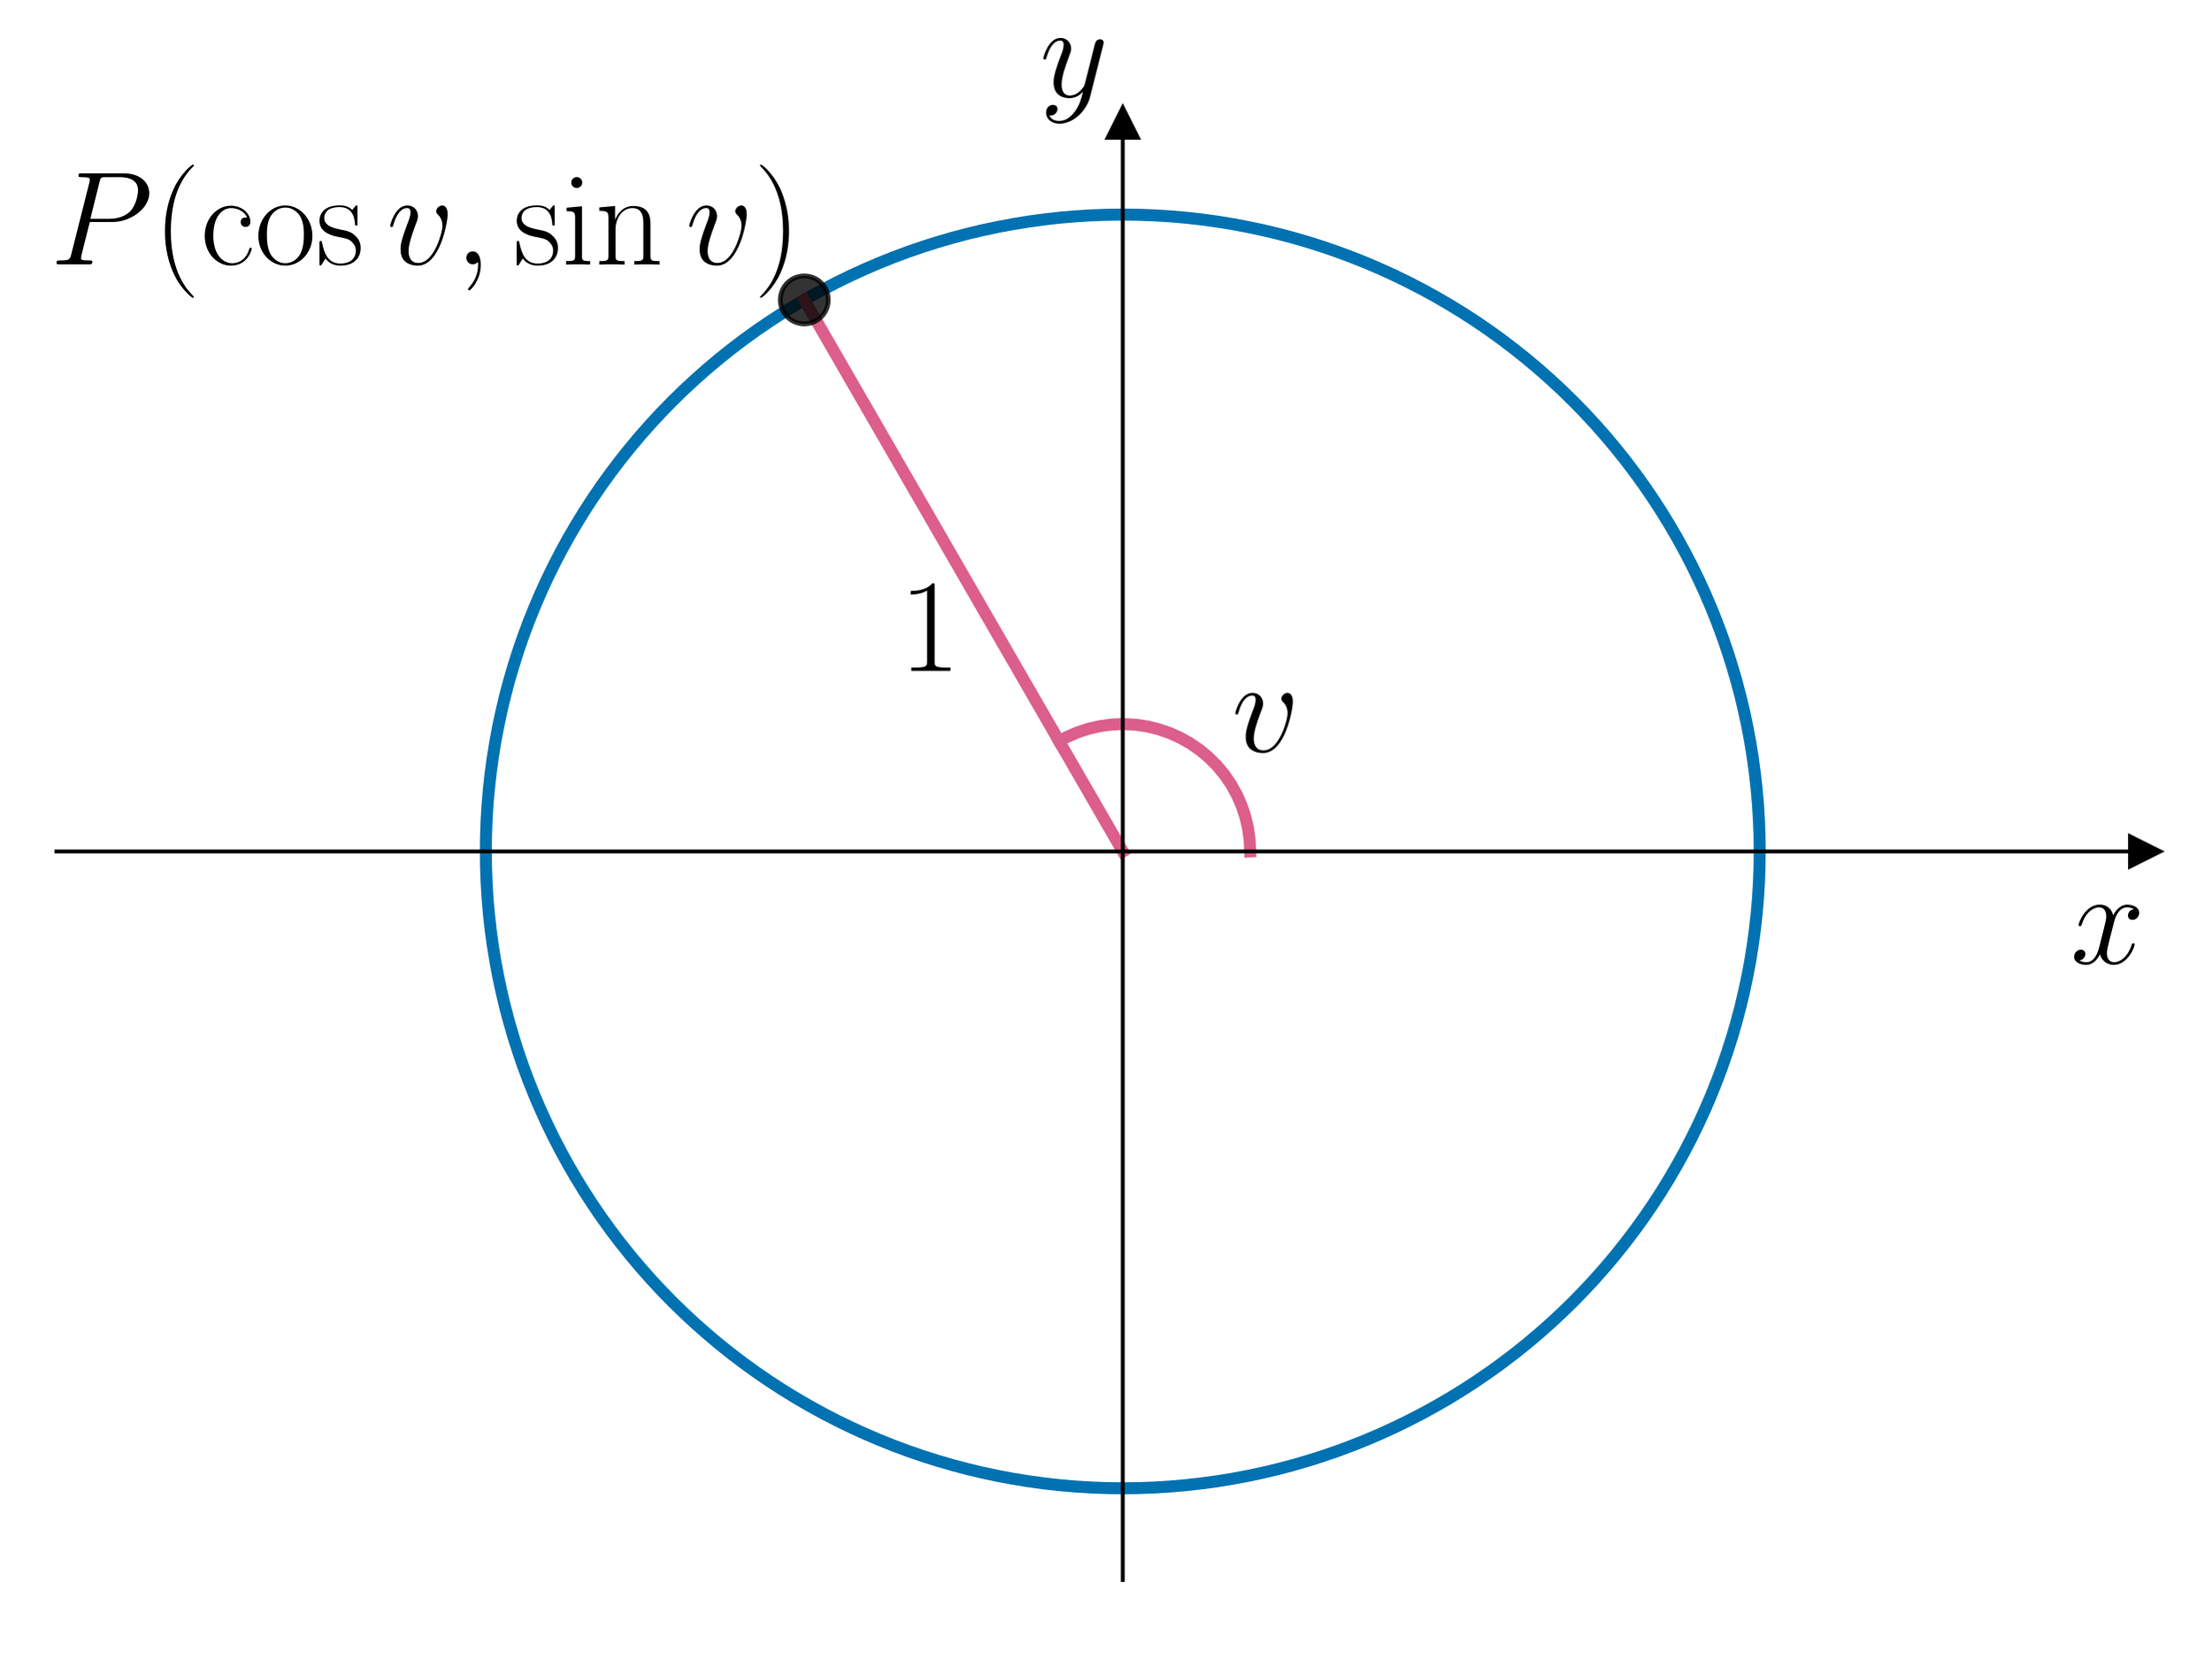
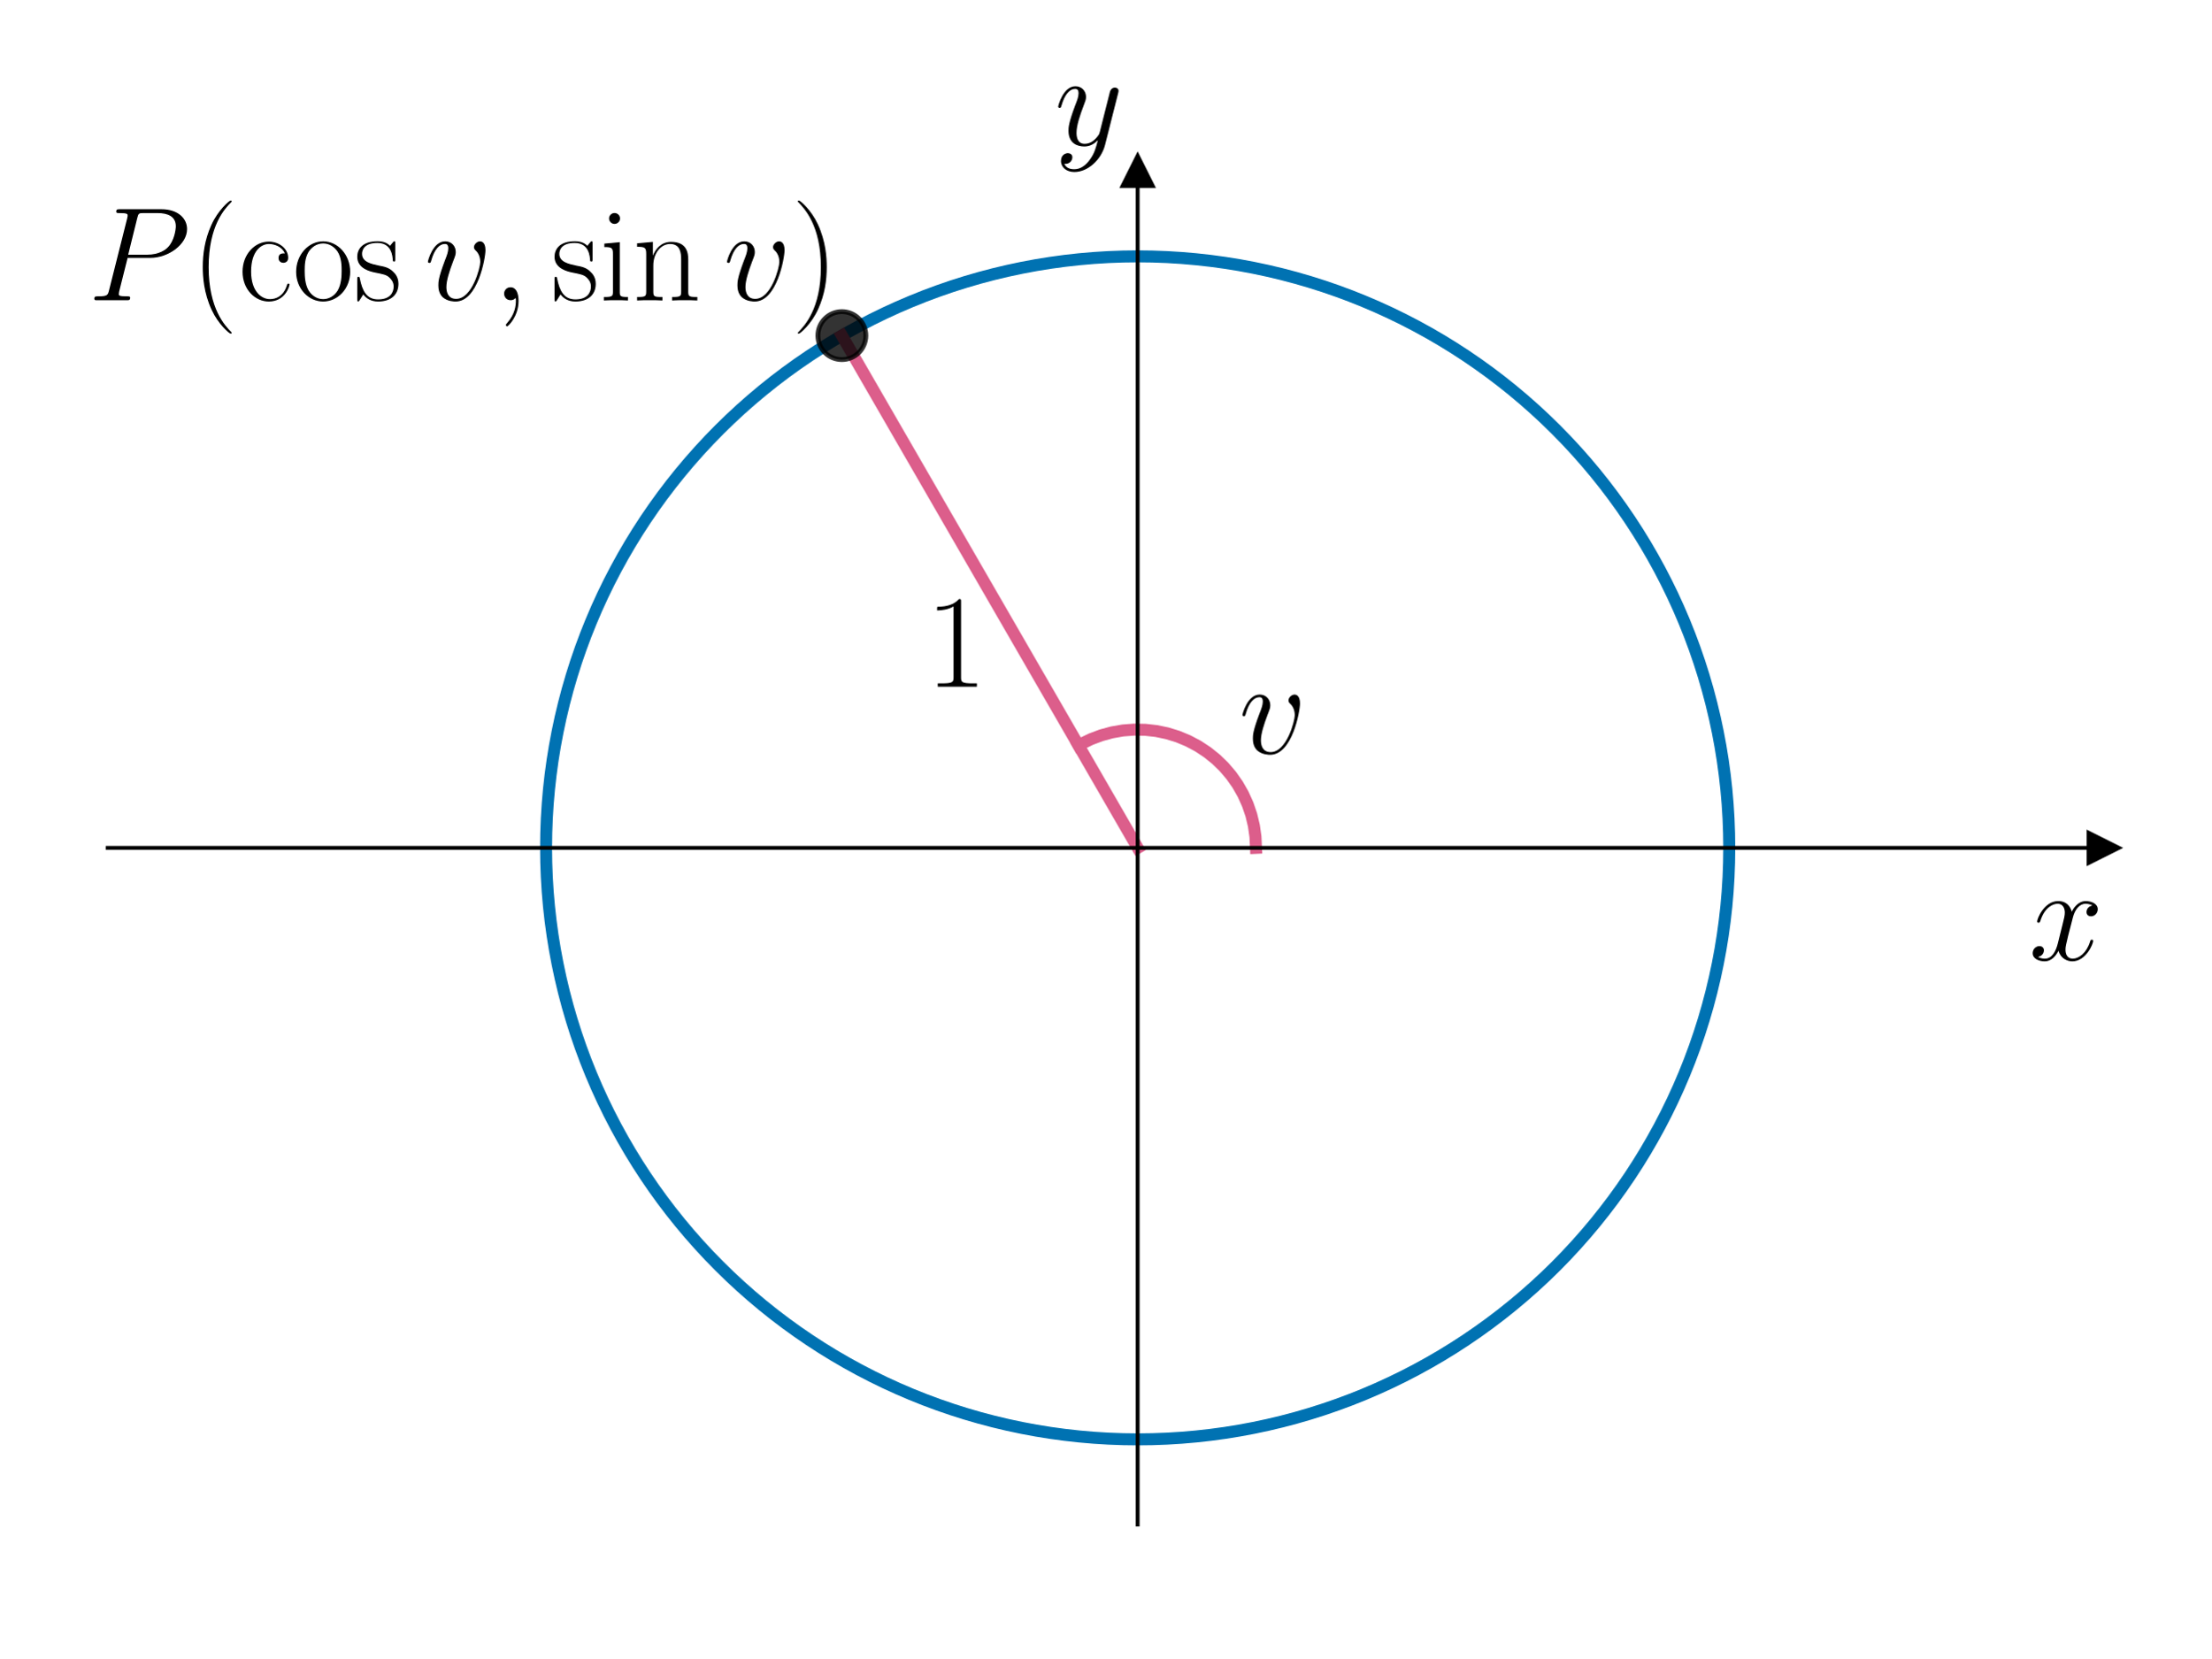
<svg xmlns="http://www.w3.org/2000/svg" xmlns:xlink="http://www.w3.org/1999/xlink" width="460.8pt" height="345.6pt" viewBox="0 0 460.8 345.6" version="1.1">
  <defs>
    <style type="text/css">*{stroke-linejoin: round; stroke-linecap: butt}</style>
  </defs>
  <g id="figure_1">
    <g id="patch_1">
      <path d="M 0 345.6  L 460.8 345.6  L 460.8 0  L 0 0  L 0 345.6  z " style="fill: none" />
    </g>
    <g id="axes_1">
      <g id="patch_2">
-         <path d="M 11.748 329.323  L 447 329.323  L 447 25.605  L 11.748 25.605  L 11.748 329.323  z " style="fill: none" />
+         <path d="M 22.439 317.764  L 438.36 317.764  L 438.36 35.676  L 22.439 35.676  L 22.439 317.764  z " style="fill: none" />
      </g>
      <g id="patch_3">
-         <path d="M 233.987 310.208  C 269.191 310.208 302.958 296.222 327.851 271.328  C 352.744 246.435 366.731 212.668 366.731 177.464  C 366.731 142.26 352.744 108.493 327.851 83.6  C 302.958 58.707 269.191 44.72 233.987 44.72  C 198.783 44.72 165.016 58.707 140.123 83.6  C 115.229 108.493 101.243 142.26 101.243 177.464  C 101.243 212.668 115.229 246.435 140.123 271.328  C 165.016 296.222 198.783 310.208 233.987 310.208  L 233.987 310.208  z " clip-path="url(#pb9a7bf8eeb)" style="fill: none; stroke: #0072b2; stroke-width: 2.5; stroke-linejoin: miter" />
+         <path d="M 237.092 300.01  C 269.789 300.01 301.151 287.019 324.272 263.899  C 347.392 240.779 360.383 209.417 360.383 176.72  C 360.383 144.023 347.392 112.661 324.272 89.54  C 301.151 66.42 269.789 53.429 237.092 53.429  C 204.395 53.429 173.033 66.42 149.913 89.54  C 126.792 112.661 113.802 144.023 113.802 176.72  C 113.802 209.417 126.792 240.779 149.913 263.899  C 173.033 287.019 204.395 300.01 237.092 300.01  L 237.092 300.01  z " clip-path="url(#p21efc2e70c)" style="fill: none; stroke: #0072b2; stroke-width: 2.5; stroke-linejoin: miter" />
      </g>
      <g id="matplotlib.axis_1">
        <g id="text_1">
-           <g transform="translate(431.4785 200.8359) scale(0.28 -0.28)">
+           <g transform="translate(422.8385 200.0916) scale(0.28 -0.28)">
            <defs>
              <path id="CMMI12-78" d="M 3034 2606  C 2829 2567 2752 2414 2752 2293  C 2752 2139 2874 2088 2963 2088  C 3155 2088 3290 2254 3290 2427  C 3290 2695 2982 2816 2714 2816  C 2323 2816 2106 2433 2048 2312  C 1901 2816 1504 2816 1389 2816  C 736 2816 390 1980 390 1839  C 390 1814 416 1782 461 1782  C 512 1782 525 1820 538 1846  C 755 2555 1184 2689 1370 2689  C 1658 2689 1715 2420 1715 2267  C 1715 2127 1677 1980 1600 1673  L 1382 798  C 1286 415 1101 64 762 64  C 730 64 570 64 435 147  C 666 192 717 383 717 460  C 717 588 621 664 499 664  C 346 664 179 530 179 326  C 179 57 480 -64 755 -64  C 1062 -64 1280 179 1414 441  C 1517 64 1837 -64 2074 -64  C 2726 -64 3072 773 3072 913  C 3072 945 3046 971 3008 971  C 2950 971 2944 939 2925 888  C 2752 326 2381 64 2093 64  C 1869 64 1747 230 1747 492  C 1747 632 1773 734 1875 1156  L 2099 2024  C 2195 2408 2413 2689 2707 2689  C 2720 2689 2899 2689 3034 2606  z " transform="scale(0.015625)" />
            </defs>
            <use xlink:href="#CMMI12-78" transform="scale(0.996264)" />
          </g>
        </g>
      </g>
      <g id="matplotlib.axis_2">
        <g id="text_2">
-           <g transform="translate(216.6689 20.17894) scale(0.28 -0.28)">
+           <g transform="translate(219.7742 30.24971) scale(0.28 -0.28)">
            <defs>
              <path id="CMMI12-79" d="M 1683 -700  C 1510 -939 1261 -1152 947 -1152  C 870 -1152 563 -1152 467 -889  C 486 -895 518 -895 531 -895  C 723 -895 851 -729 851 -582  C 851 -435 730 -384 634 -384  C 531 -384 307 -458 307 -759  C 307 -1071 582 -1286 947 -1286  C 1587 -1286 2234 -700 2413 6  L 3040 2485  C 3046 2517 3059 2556 3059 2594  C 3059 2689 2982 2753 2886 2753  C 2829 2753 2694 2727 2643 2535  L 2170 658  C 2138 543 2138 530 2086 460  C 1958 281 1747 64 1440 64  C 1082 64 1050 415 1050 588  C 1050 952 1222 1443 1395 1903  C 1466 2088 1504 2178 1504 2305  C 1504 2574 1312 2816 998 2816  C 410 2816 173 1890 173 1839  C 173 1814 198 1782 243 1782  C 301 1782 307 1807 333 1897  C 486 2433 730 2689 979 2689  C 1037 2689 1146 2689 1146 2478  C 1146 2312 1075 2127 979 1884  C 666 1047 666 837 666 683  C 666 77 1101 -64 1421 -64  C 1606 -64 1837 -6 2061 230  L 2067 224  C 1971 -147 1907 -392 1683 -700  z " transform="scale(0.015625)" />
            </defs>
            <use xlink:href="#CMMI12-79" transform="scale(0.996264)" />
          </g>
        </g>
      </g>
      <g id="line2d_1">
        <defs>
-           <path id="m87aeca2286" d="M 3 0  L -3 -3  L -3 3  z " style="stroke: #000000; stroke-linejoin: miter" />
+           <path id="mb1ea0300bb" d="M 3 0  L -3 -3  L -3 3  z " style="stroke: #000000; stroke-linejoin: miter" />
        </defs>
        <g>
-           <use xlink:href="#m87aeca2286" x="447" y="177.464" style="stroke: #000000; stroke-linejoin: miter" />
+           <use xlink:href="#mb1ea0300bb" x="438.36" y="176.72" style="stroke: #000000; stroke-linejoin: miter" />
        </g>
      </g>
      <g id="line2d_2">
        <defs>
-           <path id="md19fb69c3f" d="M 0 -3  L -3 3  L 3 3  z " style="stroke: #000000; stroke-linejoin: miter" />
+           <path id="me674a466b4" d="M 0 -3  L -3 3  L 3 3  z " style="stroke: #000000; stroke-linejoin: miter" />
        </defs>
        <g>
-           <use xlink:href="#md19fb69c3f" x="233.987" y="25.605" style="stroke: #000000; stroke-linejoin: miter" />
+           <use xlink:href="#me674a466b4" x="237.092" y="35.676" style="stroke: #000000; stroke-linejoin: miter" />
        </g>
      </g>
      <g id="line2d_3">
-         <path d="M 260.536 177.464  L 260.423 175.022  L 260.086 172.6  L 259.528 170.219  L 258.753 167.9  L 257.768 165.663  L 256.582 163.525  L 255.204 161.505  L 253.645 159.621  L 251.92 157.888  L 250.043 156.321  L 248.03 154.934  L 245.898 153.737  L 243.665 152.742  L 241.349 151.957  L 238.971 151.387  L 236.551 151.039  L 234.109 150.916  L 231.666 151.017  L 229.243 151.343  L 226.86 151.89  L 224.537 152.654  L 222.295 153.628  L 220.712 154.472  L 220.712 154.472  " clip-path="url(#pb9a7bf8eeb)" style="fill: none; stroke: #dc5e8b; stroke-width: 2.5; stroke-linecap: square" />
+         <path d="M 261.75 176.72  L 261.641 174.401  L 261.314 172.103  L 260.773 169.845  L 260.021 167.649  L 259.067 165.533  L 257.917 163.516  L 256.583 161.616  L 255.077 159.85  L 253.411 158.234  L 251.6 156.781  L 249.661 155.505  L 247.61 154.418  L 245.466 153.527  L 243.248 152.843  L 240.976 152.369  L 238.669 152.112  L 236.348 152.073  L 234.033 152.252  L 231.746 152.648  L 229.506 153.258  L 227.333 154.075  L 225.247 155.093  L 224.763 155.365  L 224.763 155.365  " clip-path="url(#p21efc2e70c)" style="fill: none; stroke: #dc5e8b; stroke-width: 2.5; stroke-linecap: square" />
      </g>
      <g id="line2d_4">
-         <path d="M 233.987 177.464  L 167.615 62.504  " clip-path="url(#pb9a7bf8eeb)" style="fill: none; stroke: #dc5e8b; stroke-width: 2.5; stroke-linecap: square" />
+         <path d="M 237.092 176.72  L 175.447 69.947  " clip-path="url(#p21efc2e70c)" style="fill: none; stroke: #dc5e8b; stroke-width: 2.5; stroke-linecap: square" />
      </g>
      <g id="line2d_5">
        <defs>
-           <path id="m53d309b5e4" d="M 0 5  C 1.326 5 2.598 4.473 3.536 3.536  C 4.473 2.598 5 1.326 5 0  C 5 -1.326 4.473 -2.598 3.536 -3.536  C 2.598 -4.473 1.326 -5 0 -5  C -1.326 -5 -2.598 -4.473 -3.536 -3.536  C -4.473 -2.598 -5 -1.326 -5 0  C -5 1.326 -4.473 2.598 -3.536 3.536  C -2.598 4.473 -1.326 5 0 5  z " style="stroke: #000000; stroke-opacity: 0.8" />
+           <path id="mf1e0b24a2e" d="M 0 5  C 1.326 5 2.598 4.473 3.536 3.536  C 4.473 2.598 5 1.326 5 0  C 5 -1.326 4.473 -2.598 3.536 -3.536  C 2.598 -4.473 1.326 -5 0 -5  C -1.326 -5 -2.598 -4.473 -3.536 -3.536  C -4.473 -2.598 -5 -1.326 -5 0  C -5 1.326 -4.473 2.598 -3.536 3.536  C -2.598 4.473 -1.326 5 0 5  z " style="stroke: #000000; stroke-opacity: 0.8" />
        </defs>
-         <g clip-path="url(#pb9a7bf8eeb)">
-           <use xlink:href="#m53d309b5e4" x="167.615" y="62.504" style="fill-opacity: 0.8; stroke: #000000; stroke-opacity: 0.8" />
+         <g clip-path="url(#p21efc2e70c)">
+           <use xlink:href="#mf1e0b24a2e" x="175.447" y="69.947" style="fill-opacity: 0.8; stroke: #000000; stroke-opacity: 0.8" />
        </g>
      </g>
      <g id="patch_4">
-         <path d="M 233.987 329.323  L 233.987 25.605  " style="fill: none; stroke: #000000; stroke-width: 0.8; stroke-linejoin: miter; stroke-linecap: square" />
+         <path d="M 237.092 317.764  L 237.092 35.676  " style="fill: none; stroke: #000000; stroke-width: 0.8; stroke-linejoin: miter; stroke-linecap: square" />
      </g>
      <g id="patch_5">
-         <path d="M 447 329.323  L 447 25.605  " style="fill: none" />
+         <path d="M 438.36 317.764  L 438.36 35.676  " style="fill: none" />
      </g>
      <g id="patch_6">
-         <path d="M 11.748 177.464  L 447 177.464  " style="fill: none; stroke: #000000; stroke-width: 0.8; stroke-linejoin: miter; stroke-linecap: square" />
+         <path d="M 22.439 176.72  L 438.36 176.72  " style="fill: none; stroke: #000000; stroke-width: 0.8; stroke-linejoin: miter; stroke-linecap: square" />
      </g>
      <g id="patch_7">
-         <path d="M 11.748 25.605  L 447 25.605  " style="fill: none" />
+         <path d="M 22.439 35.676  L 438.36 35.676  " style="fill: none" />
      </g>
      <g id="text_3">
-         <g transform="translate(10.46202 55.08496) scale(0.28 -0.28)">
+         <g transform="translate(18.34105 62.56842) scale(0.28 -0.28)">
          <defs>
            <path id="CMMI12-50" d="M 1894 2023  L 2970 2023  C 3853 2023 4736 2673 4736 3401  C 4736 3898 4314 4352 3507 4352  L 1530 4352  C 1408 4352 1350 4352 1350 4231  C 1350 4167 1408 4167 1504 4167  C 1894 4167 1894 4116 1894 4046  C 1894 4034 1894 3995 1869 3899  L 1005 472  C 947 249 934 185 486 185  C 365 185 301 185 301 70  C 301 0 358 0 397 0  C 518 0 646 0 768 0  L 1517 0  C 1638 0 1773 0 1894 0  C 1946 0 2016 0 2016 121  C 2016 185 1958 185 1862 185  C 1478 185 1472 230 1472 293  C 1472 325 1478 369 1485 401  L 1894 2023  z M 2355 3930  C 2413 4167 2438 4167 2688 4167  L 3322 4167  C 3802 4167 4198 4013 4198 3535  C 4198 3369 4115 2827 3821 2534  C 3712 2419 3405 2176 2822 2176  L 1920 2176  L 2355 3930  z " transform="scale(0.015625)" />
            <path id="CMR17-28" d="M 1958 -1561  C 1958 -1555 1958 -1542 1939 -1523  C 1645 -1224 858 -407 858 1581  C 858 3569 1632 4379 1946 4697  C 1946 4704 1958 4717 1958 4736  C 1958 4755 1939 4768 1914 4768  C 1843 4768 1299 4296 986 3594  C 666 2887 576 2199 576 1588  C 576 1128 621 351 1005 -471  C 1312 -1135 1837 -1600 1914 -1600  C 1946 -1600 1958 -1587 1958 -1561  z " transform="scale(0.015625)" />
            <path id="CMR17-63" d="M 2234 2240  C 2112 2240 1933 2240 1933 2017  C 1933 1838 2080 1787 2163 1787  C 2208 1787 2394 1807 2394 2024  C 2394 2467 1958 2803 1466 2803  C 787 2803 211 2178 211 1363  C 211 516 813 -64 1466 -64  C 2259 -64 2458 677 2458 748  C 2458 774 2451 793 2406 793  C 2362 793 2355 787 2330 703  C 2163 180 1798 51 1523 51  C 1114 51 621 427 621 1369  C 621 2338 1094 2688 1472 2688  C 1722 2688 2093 2573 2234 2240  z " transform="scale(0.015625)" />
            <path id="CMR17-6f" d="M 2758 1356  C 2758 2176 2163 2816 1466 2816  C 768 2816 173 2176 173 1356  C 173 551 768 -64 1466 -64  C 2163 -64 2758 551 2758 1356  z M 1466 51  C 1165 51 909 230 762 480  C 602 767 582 1126 582 1408  C 582 1677 595 2010 762 2298  C 890 2509 1139 2714 1466 2714  C 1754 2714 1997 2554 2150 2330  C 2349 2029 2349 1607 2349 1408  C 2349 1158 2336 775 2163 467  C 1984 173 1709 51 1466 51  z " transform="scale(0.015625)" />
            <path id="CMR17-73" d="M 1978 2697  C 1978 2813 1971 2819 1933 2819  C 1907 2819 1901 2813 1824 2717  C 1805 2691 1747 2626 1728 2601  C 1523 2819 1235 2819 1126 2819  C 416 2819 160 2447 160 2076  C 160 1498 813 1365 998 1325  C 1402 1243 1542 1217 1677 1101  C 1760 1025 1901 884 1901 654  C 1901 384 1747 38 1158 38  C 602 38 403 460 288 1021  C 269 1110 269 1117 218 1117  C 166 1117 160 1110 160 983  L 160 63  C 160 -51 166 -58 205 -58  C 237 -58 243 -51 275 0  C 314 57 410 211 448 276  C 576 103 800 -64 1158 -64  C 1792 -64 2131 283 2131 784  C 2131 1112 1958 1285 1875 1362  C 1683 1561 1459 1606 1190 1657  C 838 1735 390 1825 390 2217  C 390 2383 480 2737 1126 2737  C 1811 2737 1850 2094 1862 1888  C 1869 1856 1901 1849 1920 1849  C 1978 1849 1978 1869 1978 1978  L 1978 2697  z " transform="scale(0.015625)" />
            <path id="CMMI12-76" d="M 2925 2389  C 2925 2791 2720 2816 2669 2816  C 2515 2816 2374 2663 2374 2535  C 2374 2459 2419 2414 2445 2389  C 2509 2331 2675 2159 2675 1827  C 2675 1558 2291 64 1523 64  C 1133 64 1056 390 1056 626  C 1056 945 1203 1392 1376 1852  C 1478 2114 1504 2178 1504 2305  C 1504 2574 1312 2816 998 2816  C 410 2816 173 1890 173 1839  C 173 1814 198 1782 243 1782  C 301 1782 307 1807 333 1897  C 486 2446 736 2689 979 2689  C 1037 2689 1146 2689 1146 2478  C 1146 2312 1075 2127 979 1884  C 672 1067 672 869 672 715  C 672 575 691 313 890 134  C 1120 -64 1440 -64 1498 -64  C 2560 -64 2925 2024 2925 2389  z " transform="scale(0.015625)" />
            <path id="CMMI12-3b" d="M 1248 -31  C 1248 343 1126 619 864 619  C 659 619 557 453 557 313  C 557 172 653 0 870 0  C 954 0 1024 26 1082 83  C 1094 96 1101 96 1107 96  C 1120 96 1120 5 1120 -27  C 1120 -240 1082 -659 710 -1080  C 640 -1157 640 -1170 640 -1183  C 640 -1216 672 -1248 704 -1248  C 755 -1248 1248 -771 1248 -31  z " transform="scale(0.015625)" />
            <path id="CMR17-69" d="M 992 3909  C 992 4049 877 4170 730 4170  C 589 4170 467 4056 467 3909  C 467 3769 582 3648 730 3648  C 870 3648 992 3763 992 3909  z M 243 2706  L 243 2541  C 602 2541 653 2502 653 2197  L 653 427  C 653 184 627 153 218 153  L 218 -13  C 371 0 646 0 806 0  C 960 0 1222 0 1370 -13  L 1370 153  C 992 153 979 191 979 420  L 979 2776  L 243 2706  z " transform="scale(0.015625)" />
            <path id="CMR17-6e" d="M 2656 1933  C 2656 2259 2592 2790 1837 2790  C 1331 2790 1069 2400 973 2144  L 966 2144  L 966 2790  L 211 2720  L 211 2554  C 589 2554 646 2515 646 2208  L 646 428  C 646 184 621 153 211 153  L 211 -13  C 365 0 646 0 813 0  C 979 0 1267 0 1421 -13  L 1421 153  C 1011 153 986 178 986 428  L 986 1658  C 986 2247 1344 2688 1792 2688  C 2266 2688 2317 2266 2317 1958  L 2317 428  C 2317 184 2291 153 1882 153  L 1882 -13  C 2035 0 2317 0 2483 0  C 2650 0 2938 0 3091 -13  L 3091 153  C 2682 153 2656 178 2656 428  L 2656 1933  z " transform="scale(0.015625)" />
            <path id="CMR17-29" d="M 1683 1581  C 1683 2040 1638 2817 1254 3639  C 947 4303 422 4768 346 4768  C 326 4768 301 4761 301 4729  C 301 4717 307 4710 314 4697  C 621 4378 1402 3568 1402 1584  C 1402 -407 627 -1217 314 -1537  C 307 -1549 301 -1556 301 -1568  C 301 -1600 326 -1600 346 -1600  C 416 -1600 960 -1128 1274 -426  C 1594 281 1683 969 1683 1581  z " transform="scale(0.015625)" />
          </defs>
          <use xlink:href="#CMMI12-50" transform="scale(0.996264)" />
          <use xlink:href="#CMR17-28" transform="translate(76.42582 0) scale(0.996264)" />
          <use xlink:href="#CMR17-63" transform="translate(111.7066 0) scale(0.996264)" />
          <use xlink:href="#CMR17-6f" transform="translate(152.1922 0) scale(0.996264)" />
          <use xlink:href="#CMR17-73" transform="translate(197.8827 0) scale(0.996264)" />
          <use xlink:href="#CMMI12-76" transform="translate(250.2885 0) scale(0.996264)" />
          <use xlink:href="#CMMI12-3b" transform="translate(301.0236 0) scale(0.996264)" />
          <use xlink:href="#CMR17-73" transform="translate(344.7252 0) scale(0.996264)" />
          <use xlink:href="#CMR17-69" transform="translate(380.5266 0) scale(0.996264)" />
          <use xlink:href="#CMR17-6e" transform="translate(405.3976 0) scale(0.996264)" />
          <use xlink:href="#CMMI12-76" transform="translate(472.8974 0) scale(0.996264)" />
          <use xlink:href="#CMR17-29" transform="translate(523.6326 0) scale(0.996264)" />
        </g>
      </g>
      <g id="text_4">
-         <g transform="translate(187.3504 139.8249) scale(0.28 -0.28)">
+         <g transform="translate(192.866 143.1335) scale(0.28 -0.28)">
          <defs>
            <path id="CMR17-31" d="M 1702 4058  C 1702 4192 1696 4192 1606 4192  C 1357 3916 979 3827 621 3827  C 602 3827 570 3827 563 3808  C 557 3795 557 3782 557 3648  C 755 3648 1088 3686 1344 3839  L 1344 461  C 1344 236 1331 160 781 160  L 589 160  L 589 0  C 896 0 1216 0 1523 0  C 1830 0 2150 0 2458 0  L 2458 160  L 2266 160  C 1715 160 1702 230 1702 458  L 1702 4058  z " transform="scale(0.015625)" />
          </defs>
          <use xlink:href="#CMR17-31" transform="scale(0.996264)" />
        </g>
      </g>
      <g id="text_5">
-         <g transform="translate(256.6853 156.6839) scale(0.28 -0.28)">
+         <g transform="translate(258.1741 157.0403) scale(0.28 -0.28)">
          <use xlink:href="#CMMI12-76" transform="scale(0.996264)" />
        </g>
      </g>
    </g>
  </g>
  <defs>
-     <clipPath id="pb9a7bf8eeb">
-       <rect x="11.748" y="25.605" width="435.252" height="303.719" />
+     <clipPath id="p21efc2e70c">
+       <rect x="22.439" y="35.676" width="415.921" height="282.088" />
    </clipPath>
  </defs>
</svg>
